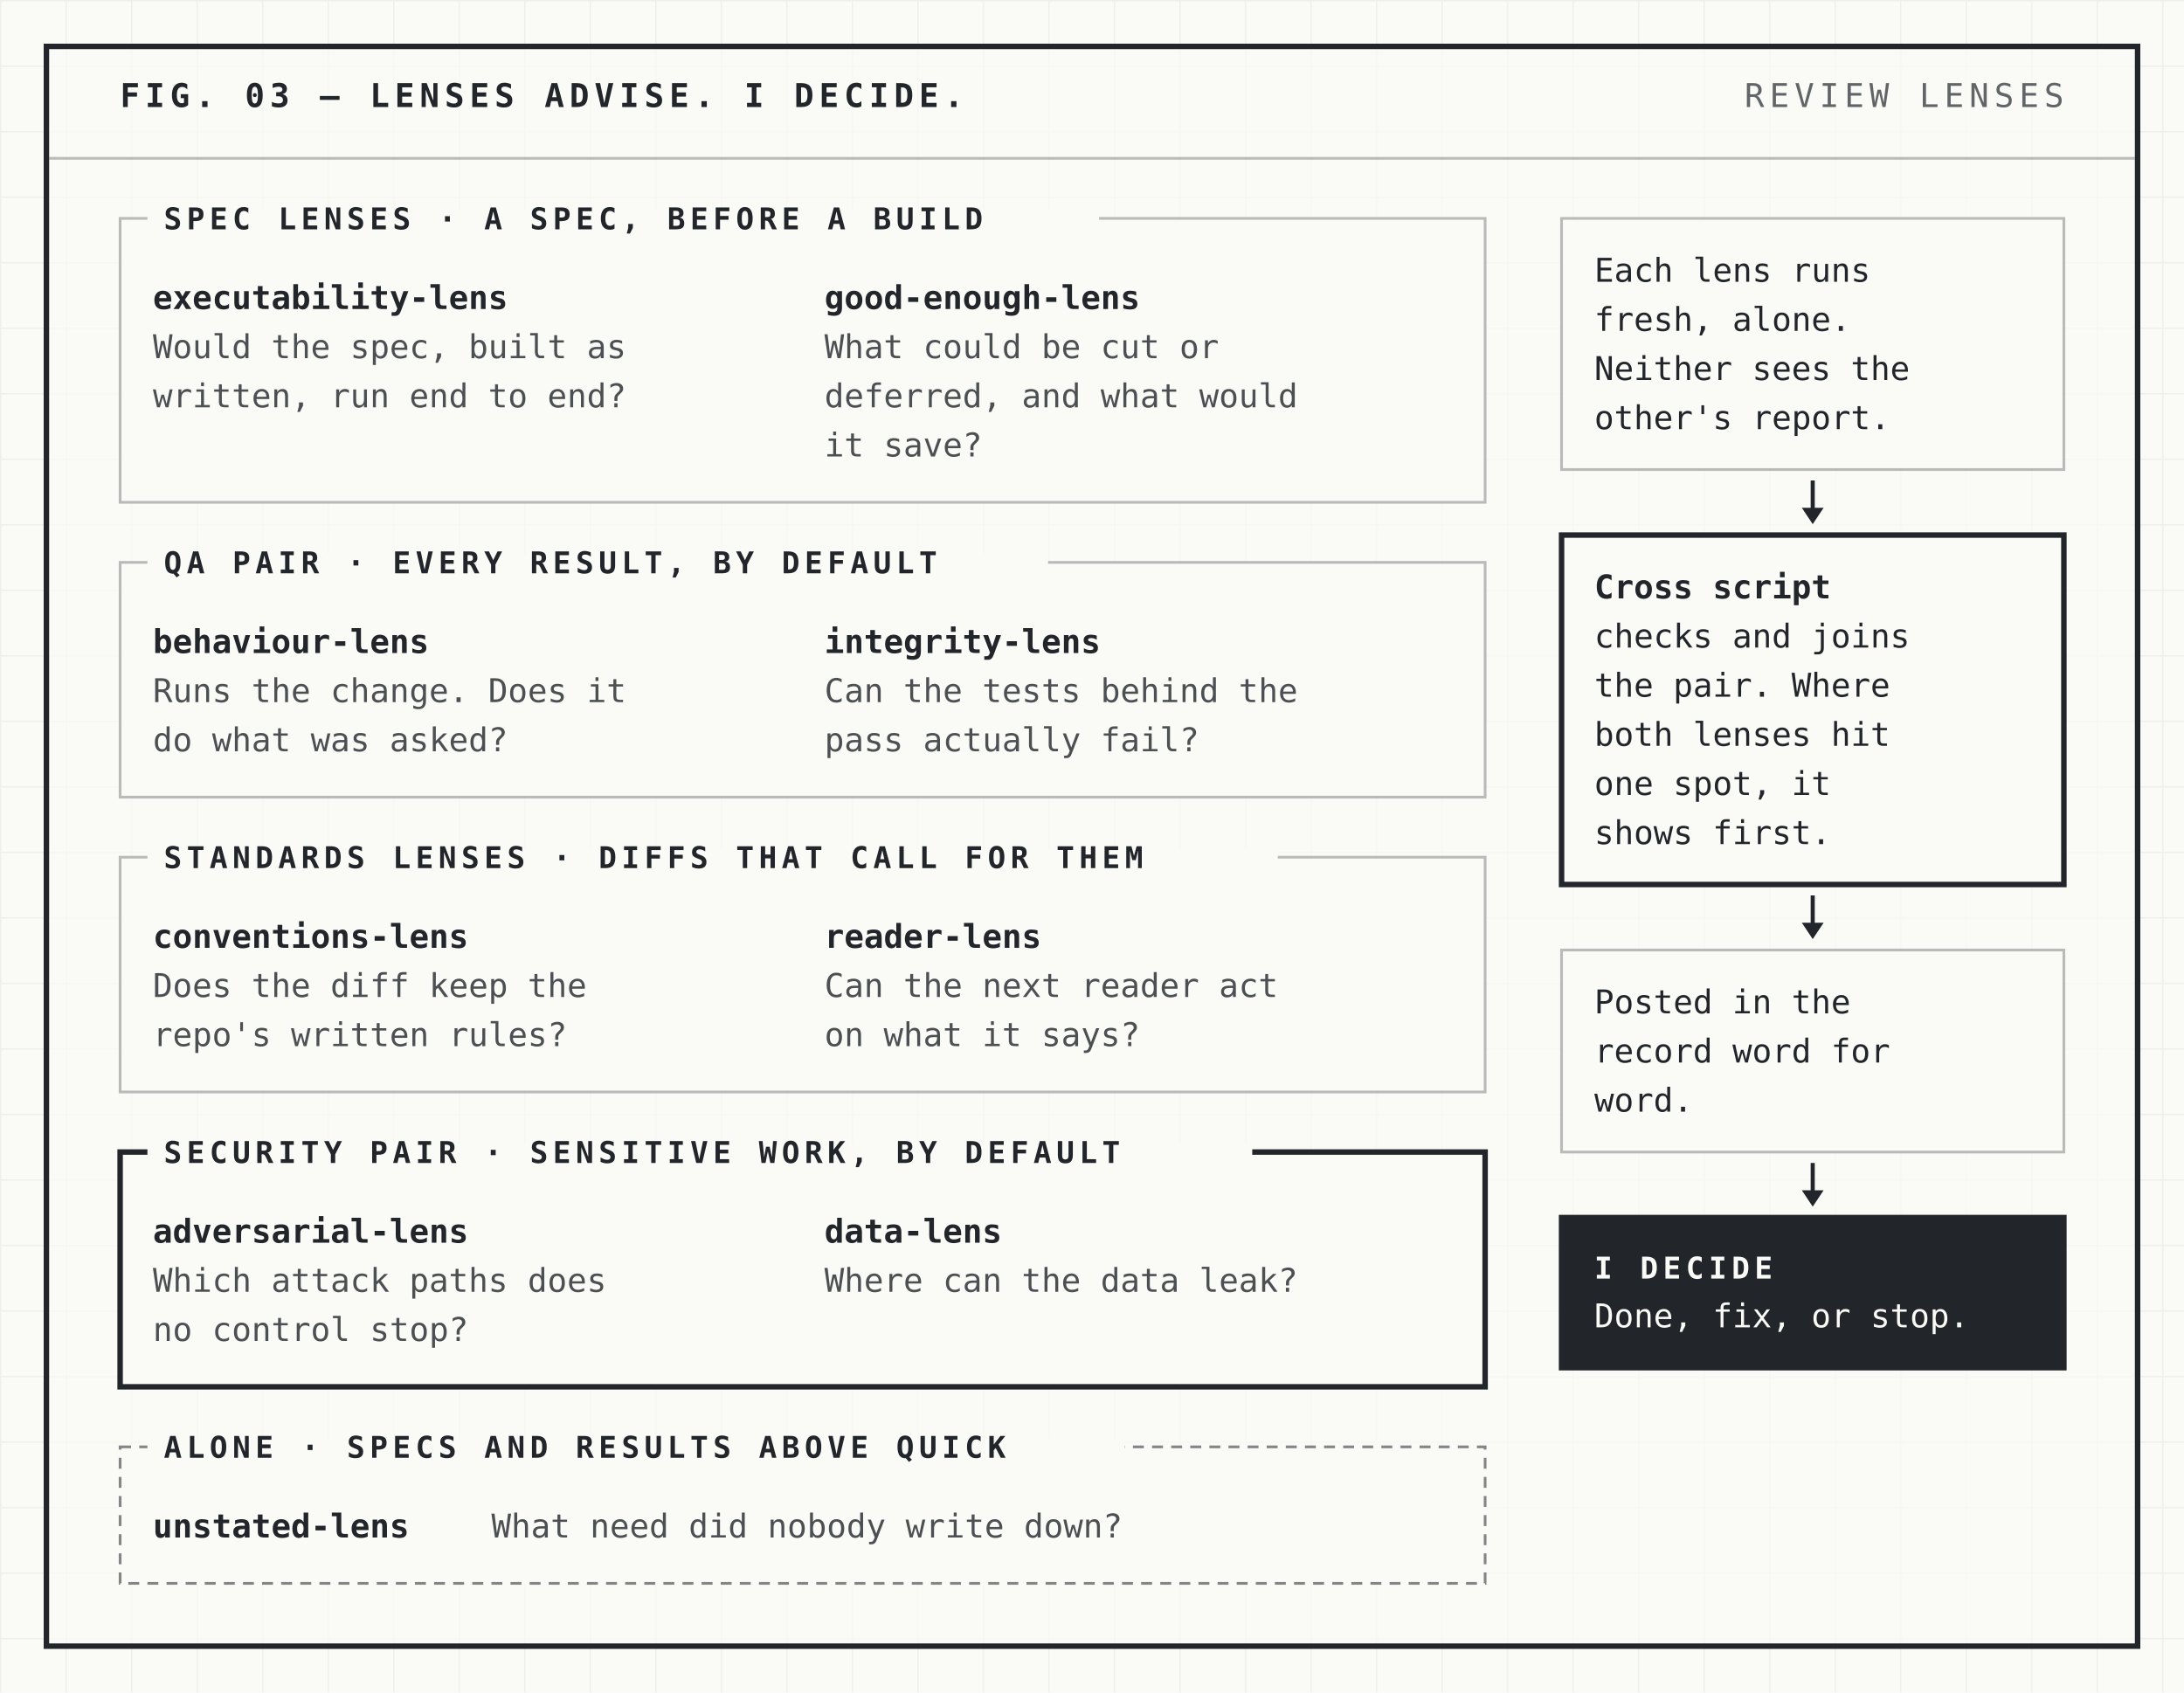
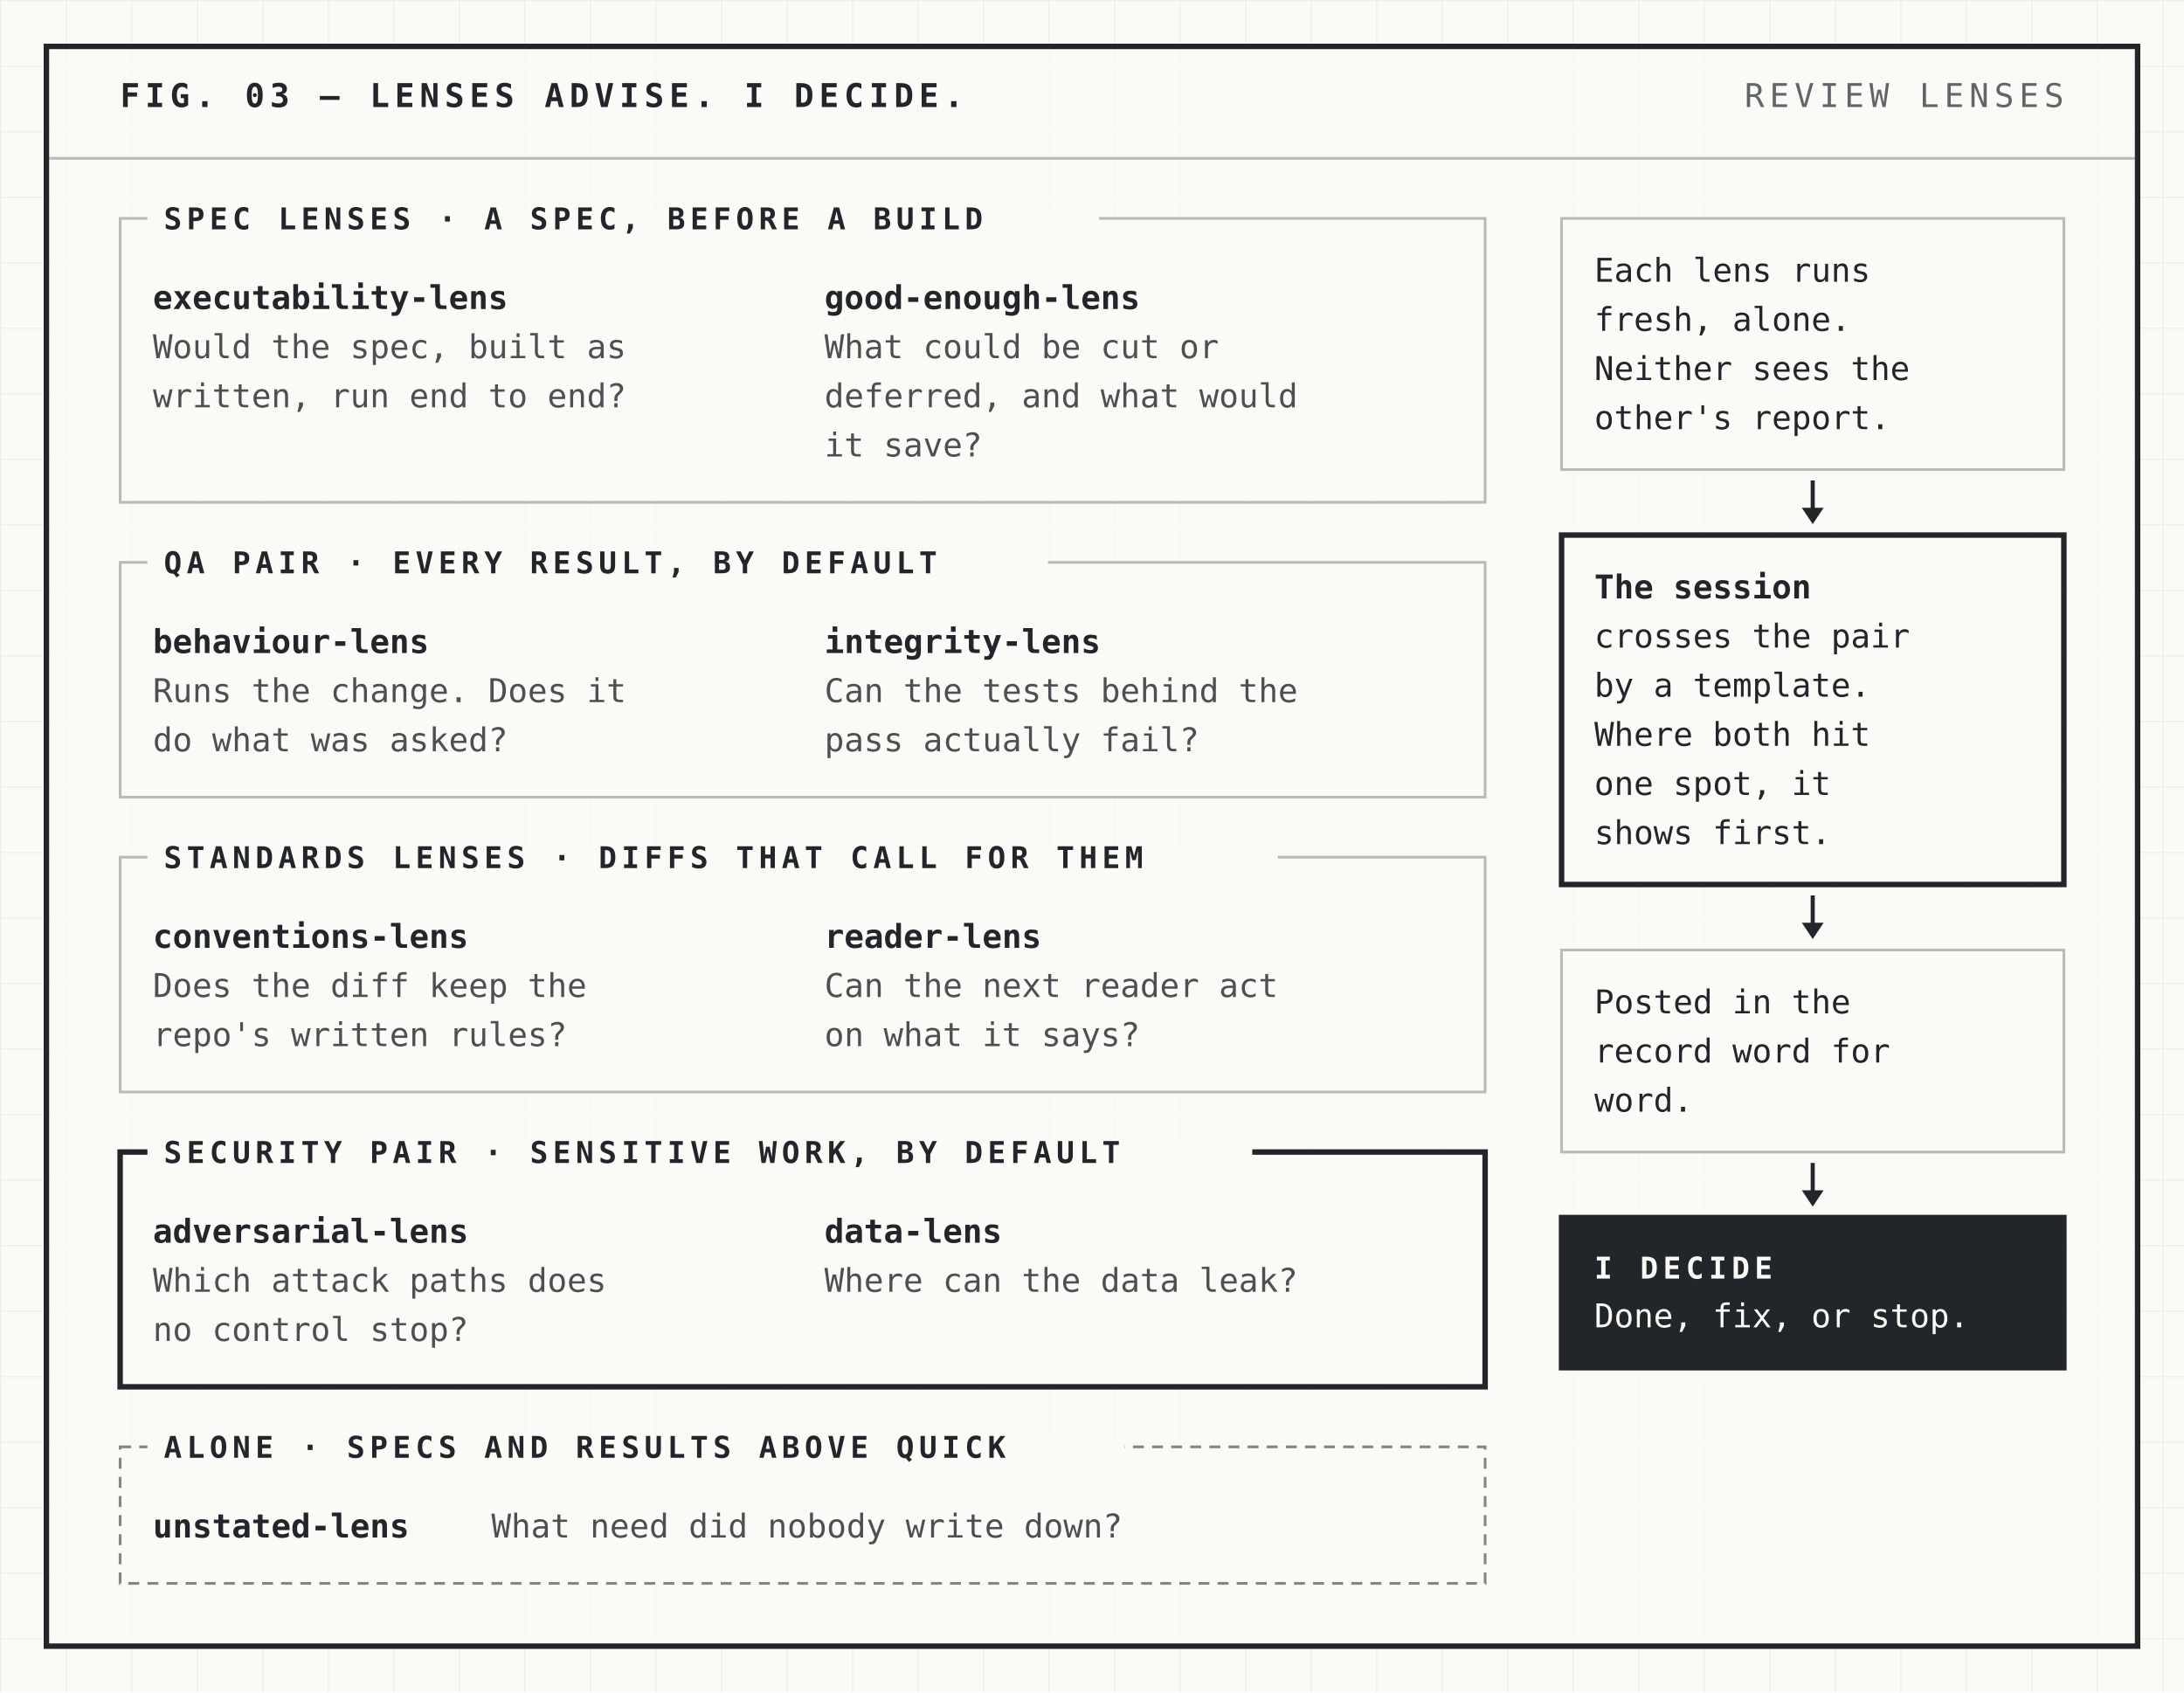
<svg xmlns="http://www.w3.org/2000/svg" width="800" height="620" viewBox="0 0 800 620" font-family="'IBM Plex Mono', ui-monospace, SFMono-Regular, Menlo, Consolas, monospace" role="img">
  <rect width="800" height="620" fill="#fafaf7" />
  <defs>
    <pattern id="grid" width="24" height="24" patternUnits="userSpaceOnUse">
      <path d="M24 0H0V24" fill="none" stroke="#22262b" stroke-opacity="0.05" stroke-width="1" />
    </pattern>
  </defs>
  <rect width="800" height="620" fill="url(#grid)" />
  <rect x="17" y="17" width="766" height="586" fill="#fafaf7" fill-opacity="0.72" stroke="#22262b" stroke-width="2" />
  <text x="44" y="39.2" font-size="12" font-weight="600" letter-spacing="1.92" fill="#22262b">FIG. 03 — LENSES ADVISE. I DECIDE.</text>
  <text x="756" y="39.2" font-size="12" letter-spacing="1.92" text-anchor="end" fill="#22262b" fill-opacity="0.7">REVIEW LENSES</text>
  <line x1="18" y1="58" x2="782" y2="58" stroke="#22262b" stroke-opacity="0.3" stroke-width="1" />
  <rect x="44" y="80" width="500" height="104" fill="#fafaf7" stroke="#22262b" stroke-opacity="0.3" stroke-width="1" />
  <rect x="54" y="77" width="348.6" height="6" fill="#fafaf7" />
  <text x="60" y="84" font-size="11" font-weight="600" letter-spacing="1.76" fill="#22262b">SPEC LENSES · A SPEC, BEFORE A BUILD</text>
  <text x="56" y="113.2" font-size="12" font-weight="600" fill="#22262b">executability-lens</text>
  <text x="56" y="131.2" font-size="12" fill="#22262b" fill-opacity="0.8">Would the spec, built as</text>
  <text x="56" y="149.2" font-size="12" fill="#22262b" fill-opacity="0.8">written, run end to end?</text>
  <text x="302" y="113.2" font-size="12" font-weight="600" fill="#22262b">good-enough-lens</text>
  <text x="302" y="131.2" font-size="12" fill="#22262b" fill-opacity="0.8">What could be cut or</text>
  <text x="302" y="149.2" font-size="12" fill="#22262b" fill-opacity="0.8">deferred, and what would</text>
  <text x="302" y="167.2" font-size="12" fill="#22262b" fill-opacity="0.8">it save?</text>
  <rect x="44" y="206" width="500" height="86" fill="#fafaf7" stroke="#22262b" stroke-opacity="0.3" stroke-width="1" />
  <rect x="54" y="203" width="329.9" height="6" fill="#fafaf7" />
  <text x="60" y="210" font-size="11" font-weight="600" letter-spacing="1.76" fill="#22262b">QA PAIR · EVERY RESULT, BY DEFAULT</text>
  <text x="56" y="239.2" font-size="12" font-weight="600" fill="#22262b">behaviour-lens</text>
  <text x="56" y="257.2" font-size="12" fill="#22262b" fill-opacity="0.8">Runs the change. Does it</text>
  <text x="56" y="275.2" font-size="12" fill="#22262b" fill-opacity="0.8">do what was asked?</text>
  <text x="302" y="239.2" font-size="12" font-weight="600" fill="#22262b">integrity-lens</text>
  <text x="302" y="257.2" font-size="12" fill="#22262b" fill-opacity="0.8">Can the tests behind the</text>
  <text x="302" y="275.2" font-size="12" fill="#22262b" fill-opacity="0.8">pass actually fail?</text>
  <rect x="44" y="314" width="500" height="86" fill="#fafaf7" stroke="#22262b" stroke-opacity="0.3" stroke-width="1" />
  <rect x="54" y="311" width="414.05" height="6" fill="#fafaf7" />
  <text x="60" y="318" font-size="11" font-weight="600" letter-spacing="1.76" fill="#22262b">STANDARDS LENSES · DIFFS THAT CALL FOR THEM</text>
  <text x="56" y="347.2" font-size="12" font-weight="600" fill="#22262b">conventions-lens</text>
  <text x="56" y="365.2" font-size="12" fill="#22262b" fill-opacity="0.8">Does the diff keep the</text>
  <text x="56" y="383.2" font-size="12" fill="#22262b" fill-opacity="0.8">repo's written rules?</text>
  <text x="302" y="347.2" font-size="12" font-weight="600" fill="#22262b">reader-lens</text>
  <text x="302" y="365.2" font-size="12" fill="#22262b" fill-opacity="0.8">Can the next reader act</text>
  <text x="302" y="383.2" font-size="12" fill="#22262b" fill-opacity="0.8">on what it says?</text>
  <rect x="44" y="422" width="500" height="86" fill="#fafaf7" stroke="#22262b" stroke-width="2" />
  <rect x="54" y="419" width="404.7" height="6" fill="#fafaf7" />
  <text x="60" y="426" font-size="11" font-weight="600" letter-spacing="1.76" fill="#22262b">SECURITY PAIR · SENSITIVE WORK, BY DEFAULT</text>
  <text x="56" y="455.2" font-size="12" font-weight="600" fill="#22262b">adversarial-lens</text>
  <text x="56" y="473.2" font-size="12" fill="#22262b" fill-opacity="0.8">Which attack paths does</text>
  <text x="56" y="491.2" font-size="12" fill="#22262b" fill-opacity="0.8">no control stop?</text>
  <text x="302" y="455.2" font-size="12" font-weight="600" fill="#22262b">data-lens</text>
  <text x="302" y="473.2" font-size="12" fill="#22262b" fill-opacity="0.8">Where can the data leak?</text>
  <rect x="44" y="530" width="500" height="50" fill="#fafaf7" stroke="#22262b" stroke-opacity="0.55" stroke-width="1" stroke-dasharray="4 3" />
  <rect x="54" y="527" width="357.95" height="6" fill="#fafaf7" />
  <text x="60" y="534" font-size="11" font-weight="600" letter-spacing="1.76" fill="#22262b">ALONE · SPECS AND RESULTS ABOVE QUICK</text>
  <text x="56" y="563.2" font-size="12" font-weight="600" fill="#22262b">unstated-lens</text>
  <text x="180" y="563.2" font-size="12" fill="#22262b" fill-opacity="0.8">What need did nobody write down?</text>
  <rect x="572" y="80" width="184" height="92" fill="#fafaf7" stroke="#22262b" stroke-opacity="0.3" stroke-width="1" />
  <text x="584" y="103.2" font-size="12" fill="#22262b">Each lens runs</text>
  <text x="584" y="121.2" font-size="12" fill="#22262b">fresh, alone.</text>
  <text x="584" y="139.2" font-size="12" fill="#22262b">Neither sees the</text>
  <text x="584" y="157.2" font-size="12" fill="#22262b">other's report.</text>
  <line x1="664" y1="176" x2="664" y2="187" stroke="#22262b" stroke-width="1.5" />
  <path d="M660 186L668 186L664 192Z" fill="#22262b" />
  <rect x="572" y="196" width="184" height="128" fill="#fafaf7" stroke="#22262b" stroke-width="2" />
-   <text x="584" y="219.2" font-size="12" font-weight="600" fill="#22262b">Cross script</text>
-   <text x="584" y="237.2" font-size="12" fill="#22262b">checks and joins</text>
-   <text x="584" y="255.2" font-size="12" fill="#22262b">the pair. Where</text>
-   <text x="584" y="273.2" font-size="12" fill="#22262b">both lenses hit</text>
+   <text x="584" y="219.2" font-size="12" font-weight="600" fill="#22262b">The session</text>
+   <text x="584" y="237.2" font-size="12" fill="#22262b">crosses the pair</text>
+   <text x="584" y="255.2" font-size="12" fill="#22262b">by a template.</text>
+   <text x="584" y="273.2" font-size="12" fill="#22262b">Where both hit</text>
  <text x="584" y="291.2" font-size="12" fill="#22262b">one spot, it</text>
  <text x="584" y="309.2" font-size="12" fill="#22262b">shows first.</text>
  <line x1="664" y1="328" x2="664" y2="339" stroke="#22262b" stroke-width="1.5" />
  <path d="M660 338L668 338L664 344Z" fill="#22262b" />
  <rect x="572" y="348" width="184" height="74" fill="#fafaf7" stroke="#22262b" stroke-opacity="0.3" stroke-width="1" />
  <text x="584" y="371.2" font-size="12" fill="#22262b">Posted in the</text>
  <text x="584" y="389.2" font-size="12" fill="#22262b">record word for</text>
  <text x="584" y="407.2" font-size="12" fill="#22262b">word.</text>
  <line x1="664" y1="426" x2="664" y2="437" stroke="#22262b" stroke-width="1.5" />
  <path d="M660 436L668 436L664 442Z" fill="#22262b" />
  <rect x="572" y="446" width="184" height="55" fill="#22262b" stroke="#22262b" stroke-width="2" />
  <text x="584" y="468.35" font-size="11" font-weight="600" letter-spacing="1.76" fill="#fafaf7">I DECIDE</text>
  <text x="584" y="486.2" font-size="12" fill="#fafaf7">Done, fix, or stop.</text>
</svg>
